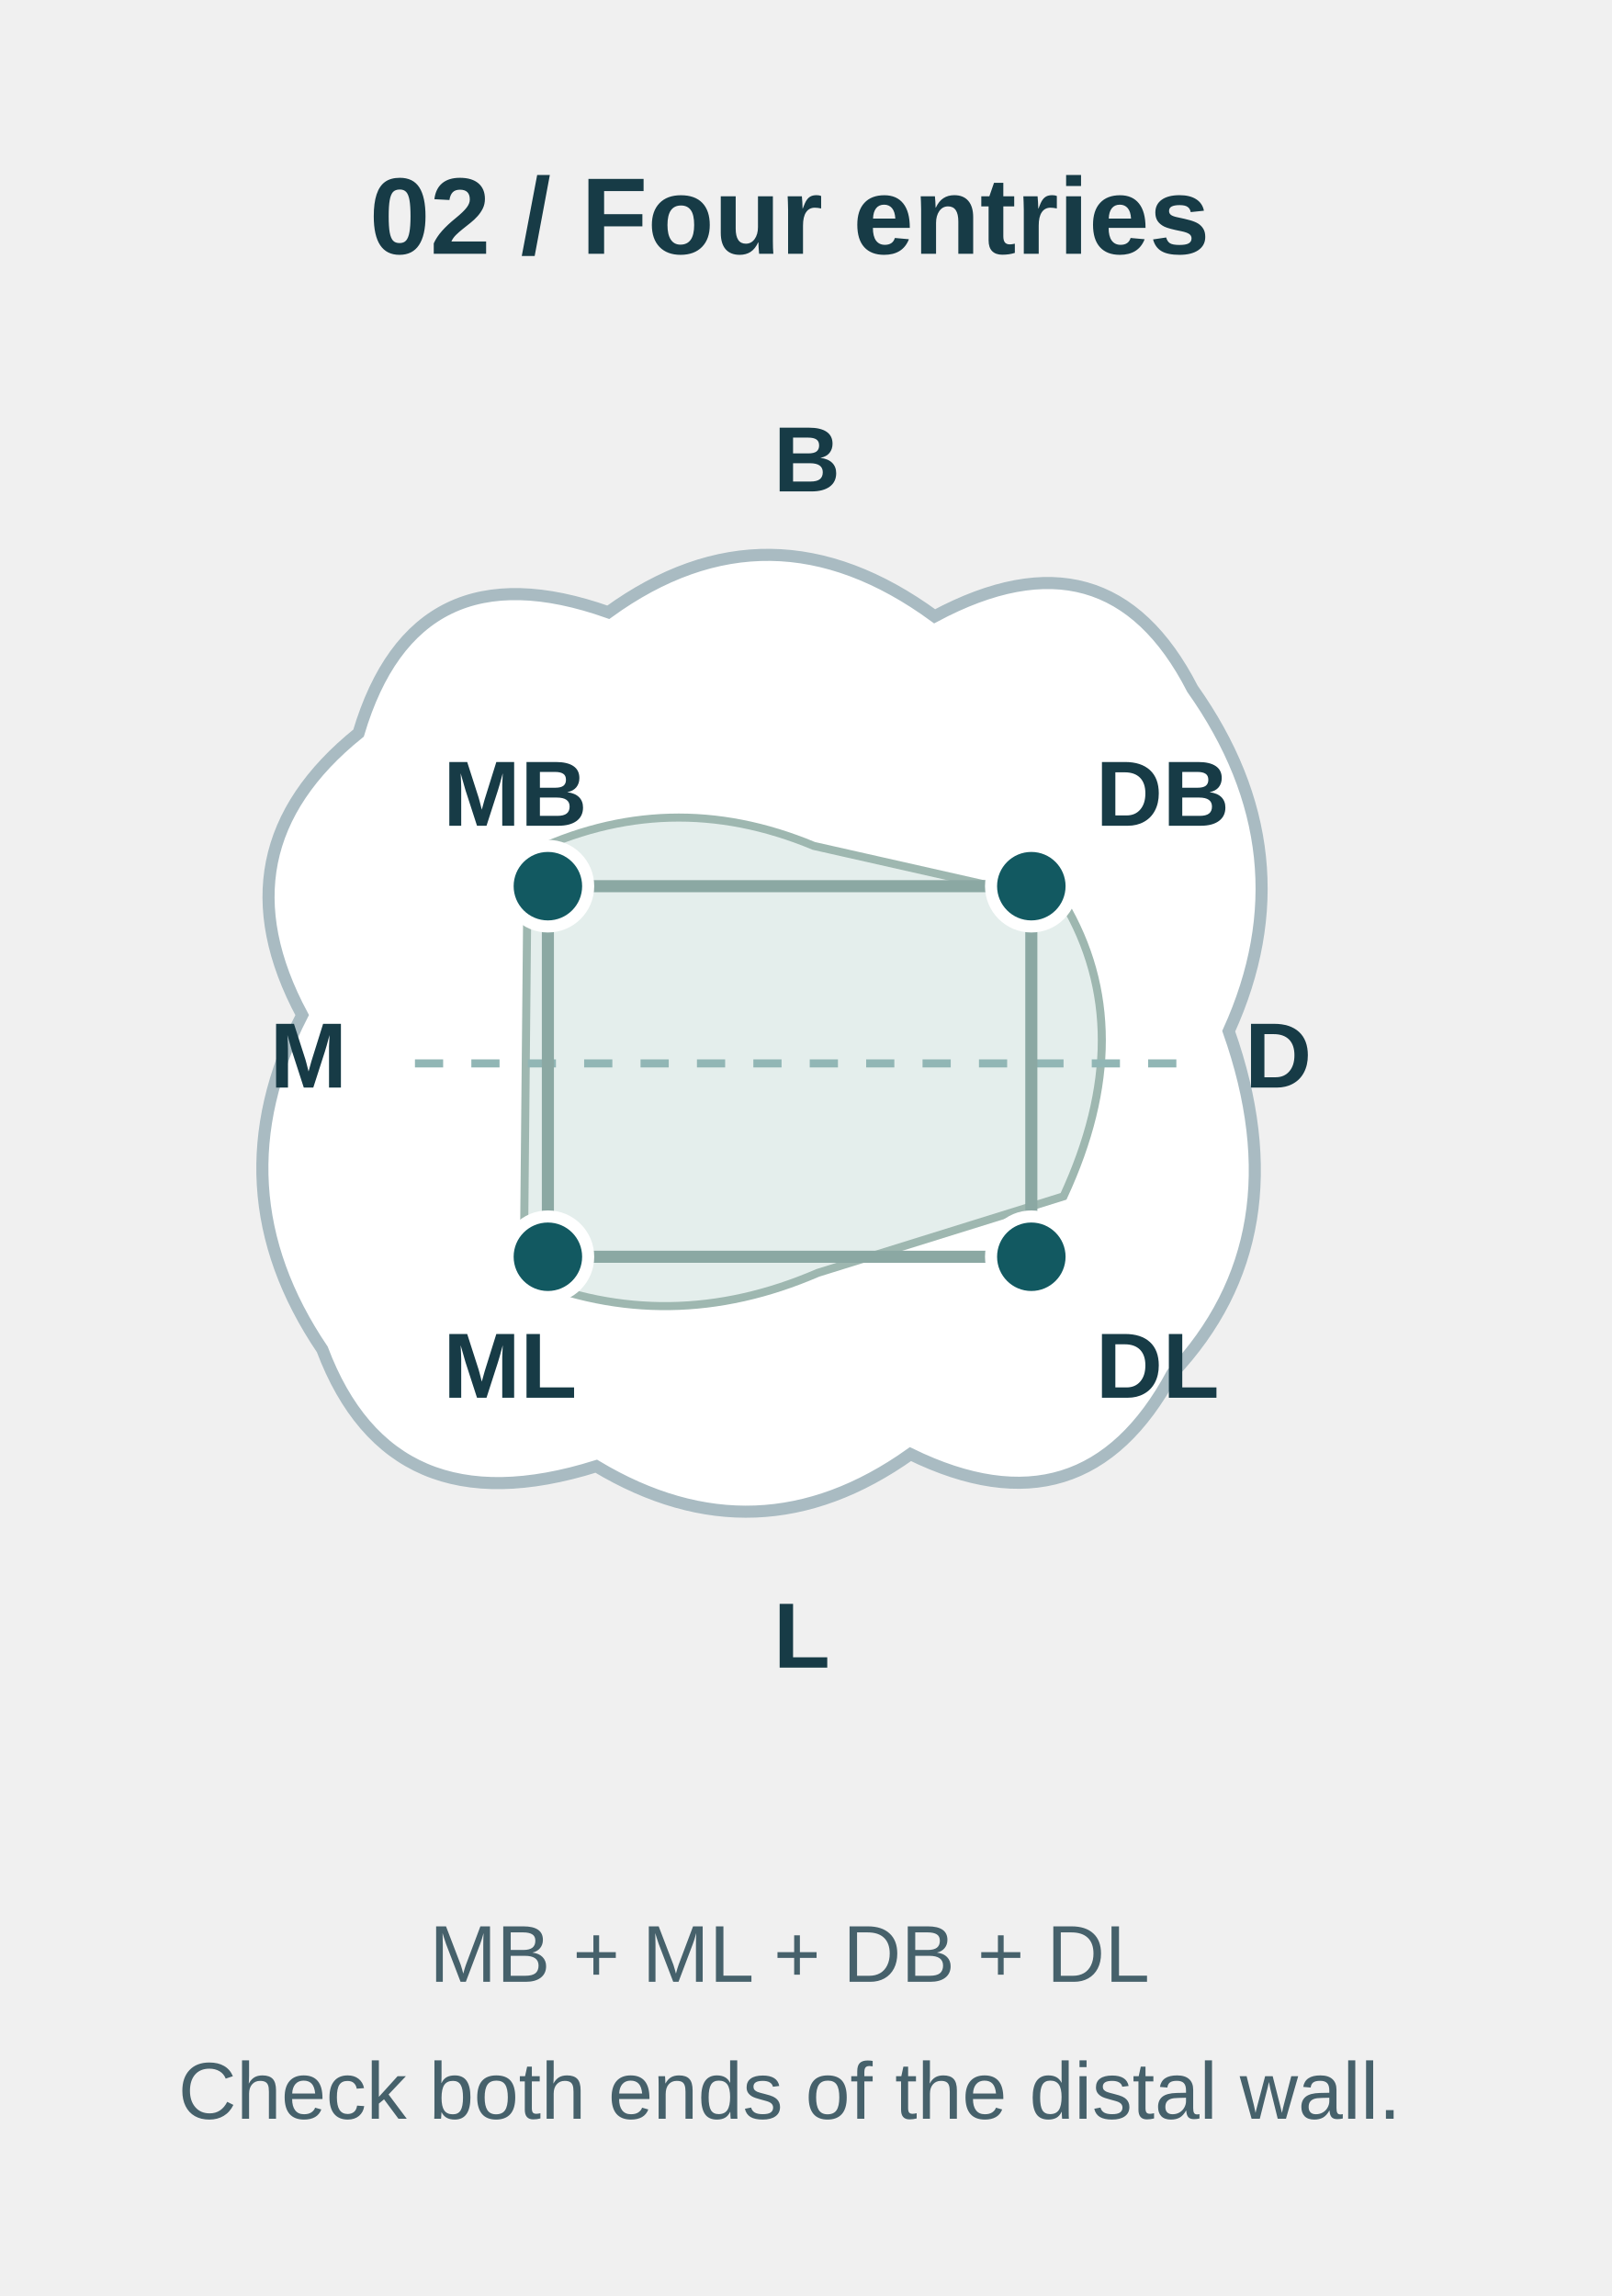
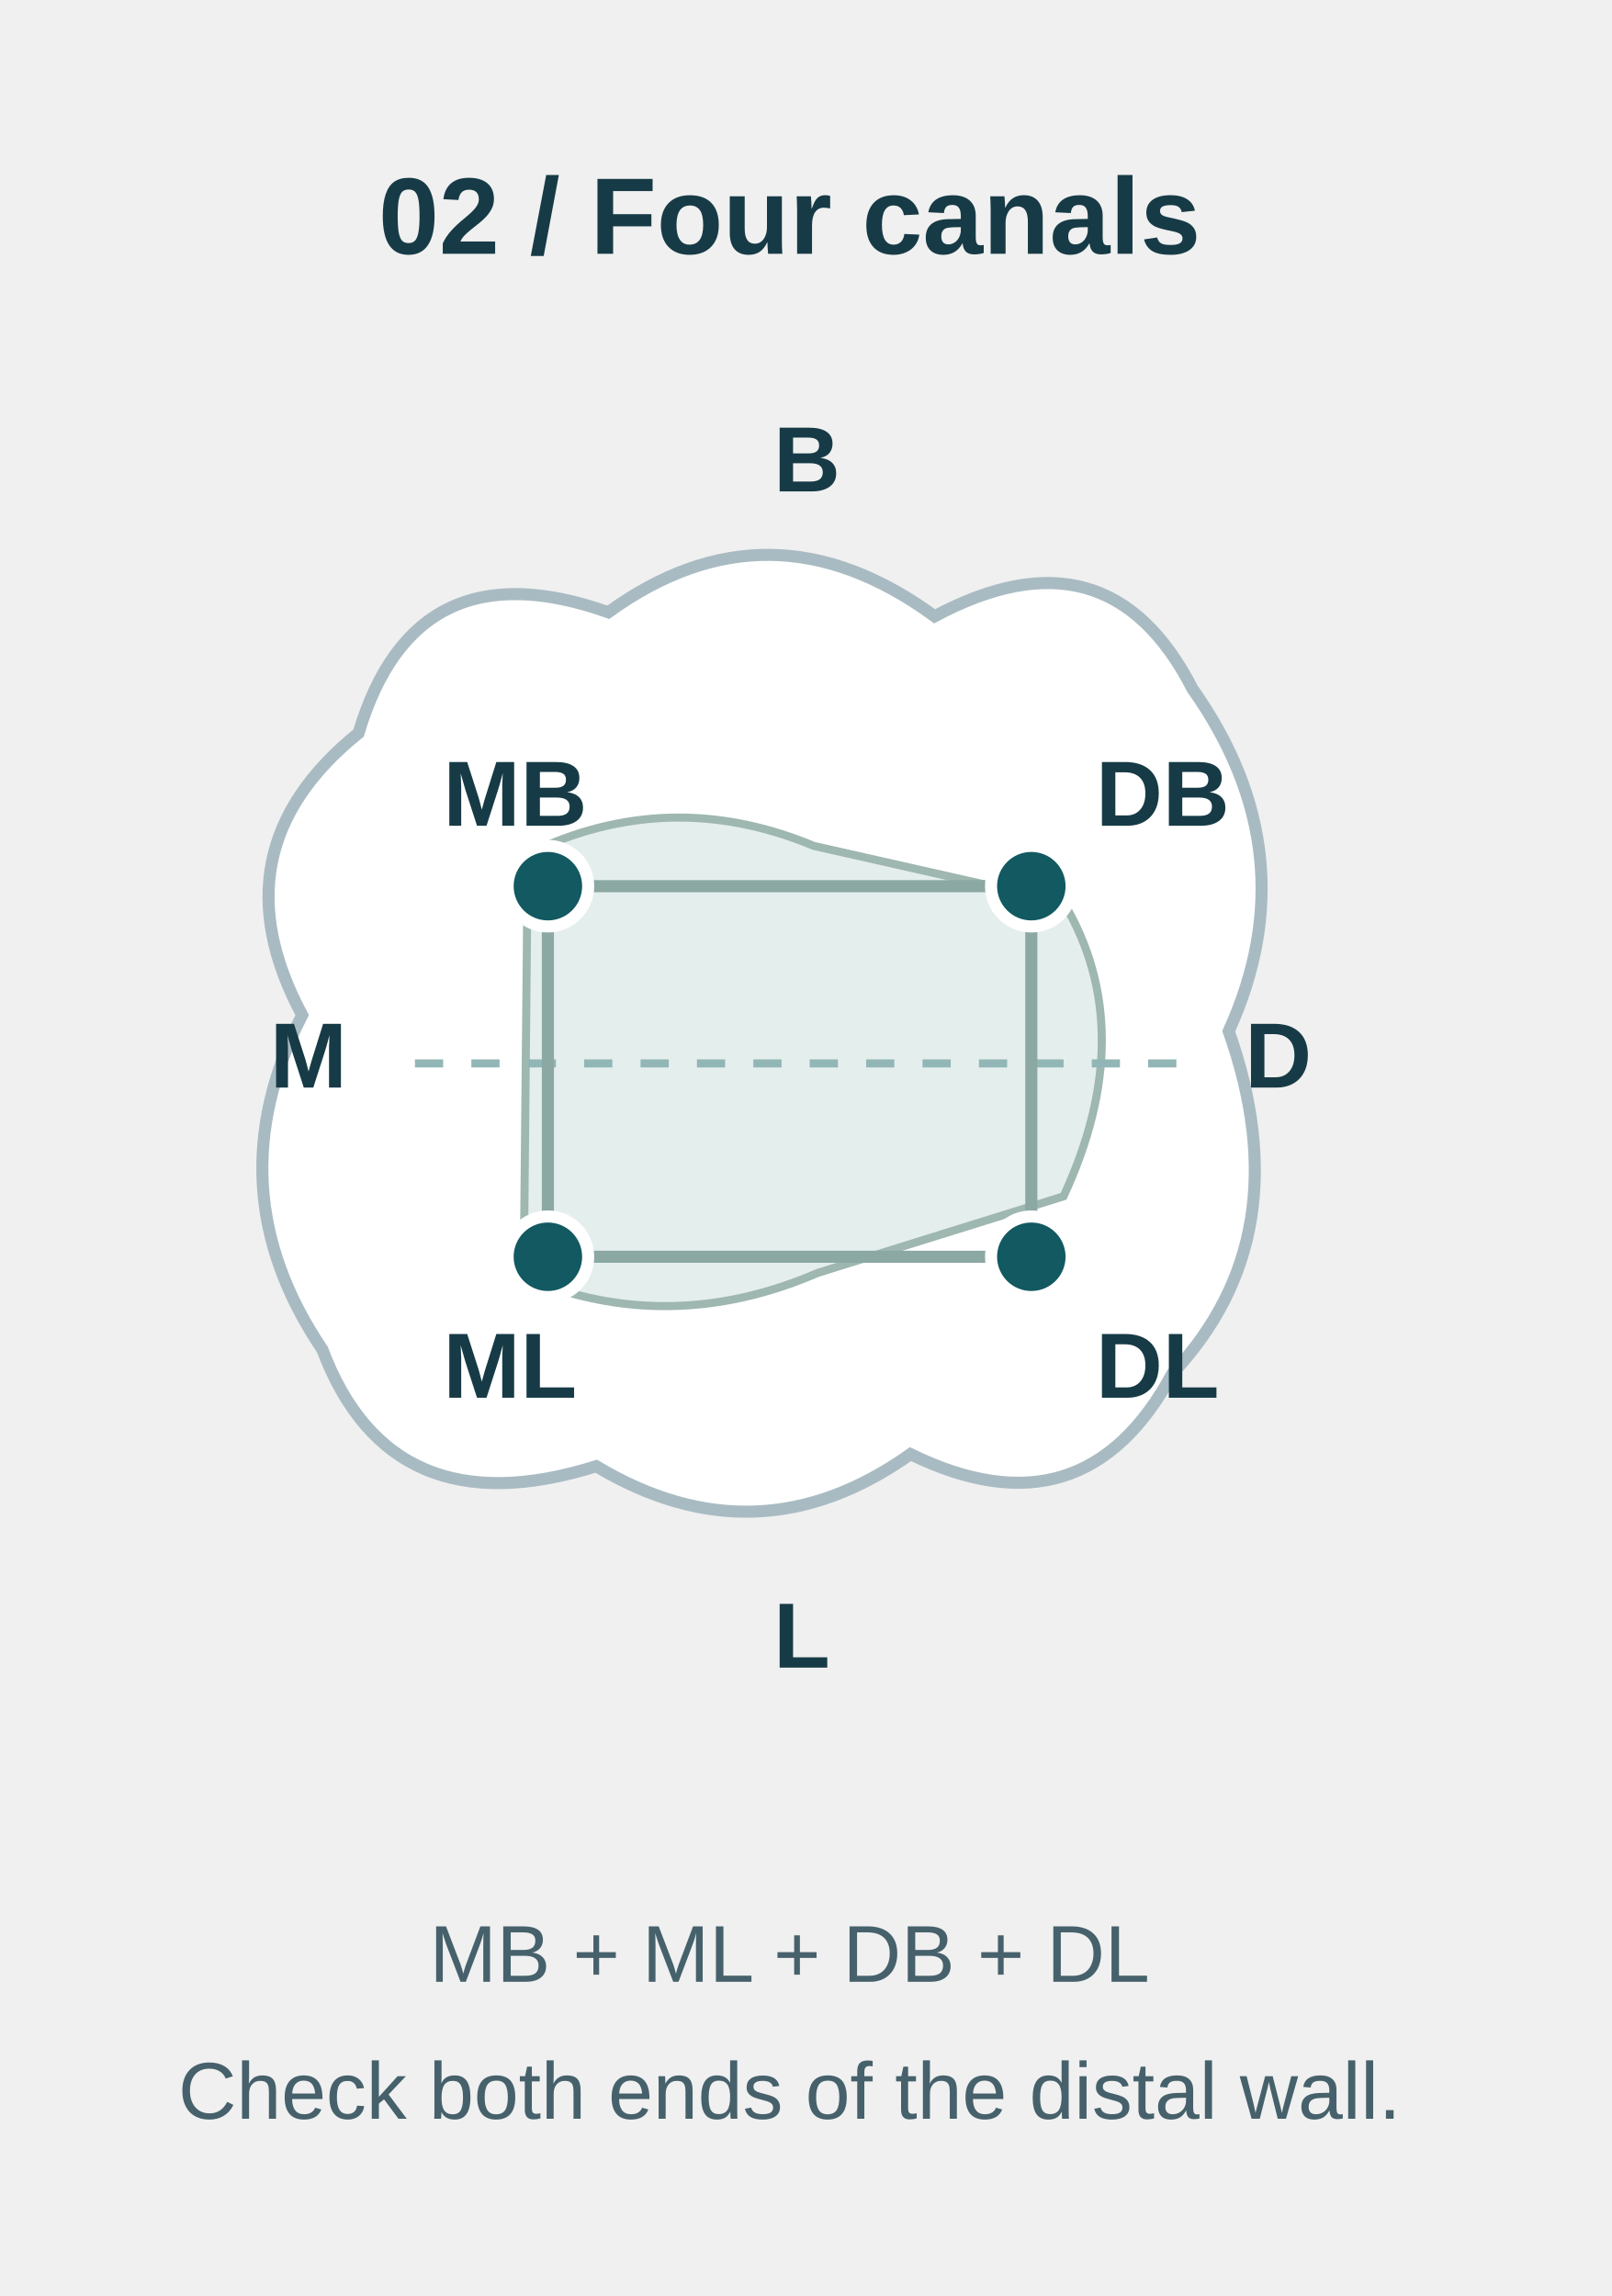
<svg xmlns="http://www.w3.org/2000/svg" width="400" height="570" viewBox="400 0 400 570" role="img" aria-labelledby="title desc">
  <style>text{font-family:Arial,sans-serif;fill:#173b46}.heading{font-size:27px;font-weight:700}.label{font-size:23px;font-weight:700}.small{font-size:20px;fill:#46616b}.canal{fill:none;stroke:#117b80;stroke-width:13;stroke-linecap:round;stroke-linejoin:round}.tooth{fill:#fff;stroke:#a9bbc2;stroke-width:3}.floor{fill:#e4eeec;stroke:#9eb7b0;stroke-width:2}.guide{stroke:#91b6b5;stroke-width:2;stroke-dasharray:7 7;fill:none}.orifice{fill:#125961;stroke:#fff;stroke-width:3}.accent{fill:#bd4c43}.note{font-size:19px;fill:#607780}</style>
  <rect width="100%" height="100%" rx="24" fill="#f1f6f6" />
-   <text x="198" y="63" class="heading" text-anchor="middle">01 / Three entries</text>
+   <text x="198" y="63" class="heading" text-anchor="middle">01 / Three canals</text>
  <g transform="translate(38 110)">
    <path class="tooth" d="M53 72Q67 25 115 42Q155 13 196 43Q239 20 260 61Q289 102 269 146Q287 197 255 231Q233 272 190 251Q152 278 112 254Q61 270 44 225Q17 185 39 142Q17 101 53 72Z" />
    <path class="floor" d="M95 102Q130 85 166 100L228 114Q247 146 228 187L167 206Q130 222 94 207Z" />
    <path class="guide" d="M67 154H260" />
    <text x="31" y="160" class="label" text-anchor="start">M</text>
    <text x="273" y="160" class="label" text-anchor="start">D</text>
    <text x="156" y="12" class="label" text-anchor="start">B</text>
    <text x="156" y="304" class="label" text-anchor="start">L</text>
    <path d="M100 110L214 154L100 202" fill="none" stroke="#8ba8a3" stroke-width="3" />
    <ellipse cx="214" cy="154" rx="12" ry="29" class="orifice" />
    <circle class="orifice" cx="100" cy="110" r="10" />
    <text x="74" y="95" class="label" text-anchor="start">MB</text>
    <circle class="orifice" cx="100" cy="202" r="10" />
    <text x="74" y="237" class="label" text-anchor="start">ML</text>
  </g>
  <text x="198" y="492" class="small" text-anchor="middle">MB + ML + one distal opening</text>
  <text x="198" y="526" class="small" text-anchor="middle">A broad distal opening may hide fins.</text>
-   <text x="596" y="63" class="heading" text-anchor="middle">02 / Four entries</text>
+   <text x="596" y="63" class="heading" text-anchor="middle">02 / Four canals</text>
  <g transform="translate(436 110)">
    <path class="tooth" d="M53 72Q67 25 115 42Q155 13 196 43Q239 20 260 61Q289 102 269 146Q287 197 255 231Q233 272 190 251Q152 278 112 254Q61 270 44 225Q17 185 39 142Q17 101 53 72Z" />
    <path class="floor" d="M95 102Q130 85 166 100L228 114Q247 146 228 187L167 206Q130 222 94 207Z" />
    <path class="guide" d="M67 154H260" />
    <text x="31" y="160" class="label" text-anchor="start">M</text>
    <text x="273" y="160" class="label" text-anchor="start">D</text>
    <text x="156" y="12" class="label" text-anchor="start">B</text>
    <text x="156" y="304" class="label" text-anchor="start">L</text>
    <path d="M100 110H220V202H100Z" fill="none" stroke="#8ba8a3" stroke-width="3" />
    <circle class="orifice" cx="100" cy="110" r="10" />
    <text x="74" y="95" class="label" text-anchor="start">MB</text>
    <circle class="orifice" cx="100" cy="202" r="10" />
    <text x="74" y="237" class="label" text-anchor="start">ML</text>
    <circle class="orifice" cx="220" cy="110" r="10" />
    <text x="236" y="95" class="label" text-anchor="start">DB</text>
    <circle class="orifice" cx="220" cy="202" r="10" />
    <text x="236" y="237" class="label" text-anchor="start">DL</text>
  </g>
  <text x="596" y="492" class="small" text-anchor="middle">MB + ML + DB + DL</text>
  <text x="596" y="526" class="small" text-anchor="middle">Check both ends of the distal wall.</text>
  <text x="994" y="63" class="heading" text-anchor="middle">03 / An off-centre clue</text>
  <g transform="translate(834 110)">
    <path class="tooth" d="M53 72Q67 25 115 42Q155 13 196 43Q239 20 260 61Q289 102 269 146Q287 197 255 231Q233 272 190 251Q152 278 112 254Q61 270 44 225Q17 185 39 142Q17 101 53 72Z" />
    <path class="floor" d="M95 102Q130 85 166 100L228 114Q247 146 228 187L167 206Q130 222 94 207Z" />
    <path class="guide" d="M67 154H260" />
    <text x="31" y="160" class="label" text-anchor="start">M</text>
    <text x="273" y="160" class="label" text-anchor="start">D</text>
    <text x="156" y="12" class="label" text-anchor="start">B</text>
    <text x="156" y="304" class="label" text-anchor="start">L</text>
    <path d="M100 110H220V202H100Z" fill="none" stroke="#8ba8a3" stroke-width="3" />
    <circle cx="220" cy="202" r="15" fill="none" stroke="#bd4c43" stroke-width="3" stroke-dasharray="6 4" />
    <text x="241" y="236" class="label" text-anchor="start">DL?</text>
    <circle class="orifice" cx="100" cy="110" r="10" />
    <text x="74" y="95" class="label" text-anchor="start">MB</text>
    <circle class="orifice" cx="100" cy="202" r="10" />
    <text x="74" y="237" class="label" text-anchor="start">ML</text>
    <circle class="orifice" cx="220" cy="110" r="10" />
    <text x="236" y="95" class="label" text-anchor="start">DB</text>
  </g>
  <text x="994" y="492" class="small" text-anchor="middle">One distal opening sits to one side.</text>
  <text x="994" y="526" class="small" text-anchor="middle">Reinspect the opposite end.</text>
  <text x="600" y="612" class="note" text-anchor="middle">Occlusal chamber-floor views · M mesial / D distal / B buccal / L lingual</text>
</svg>
